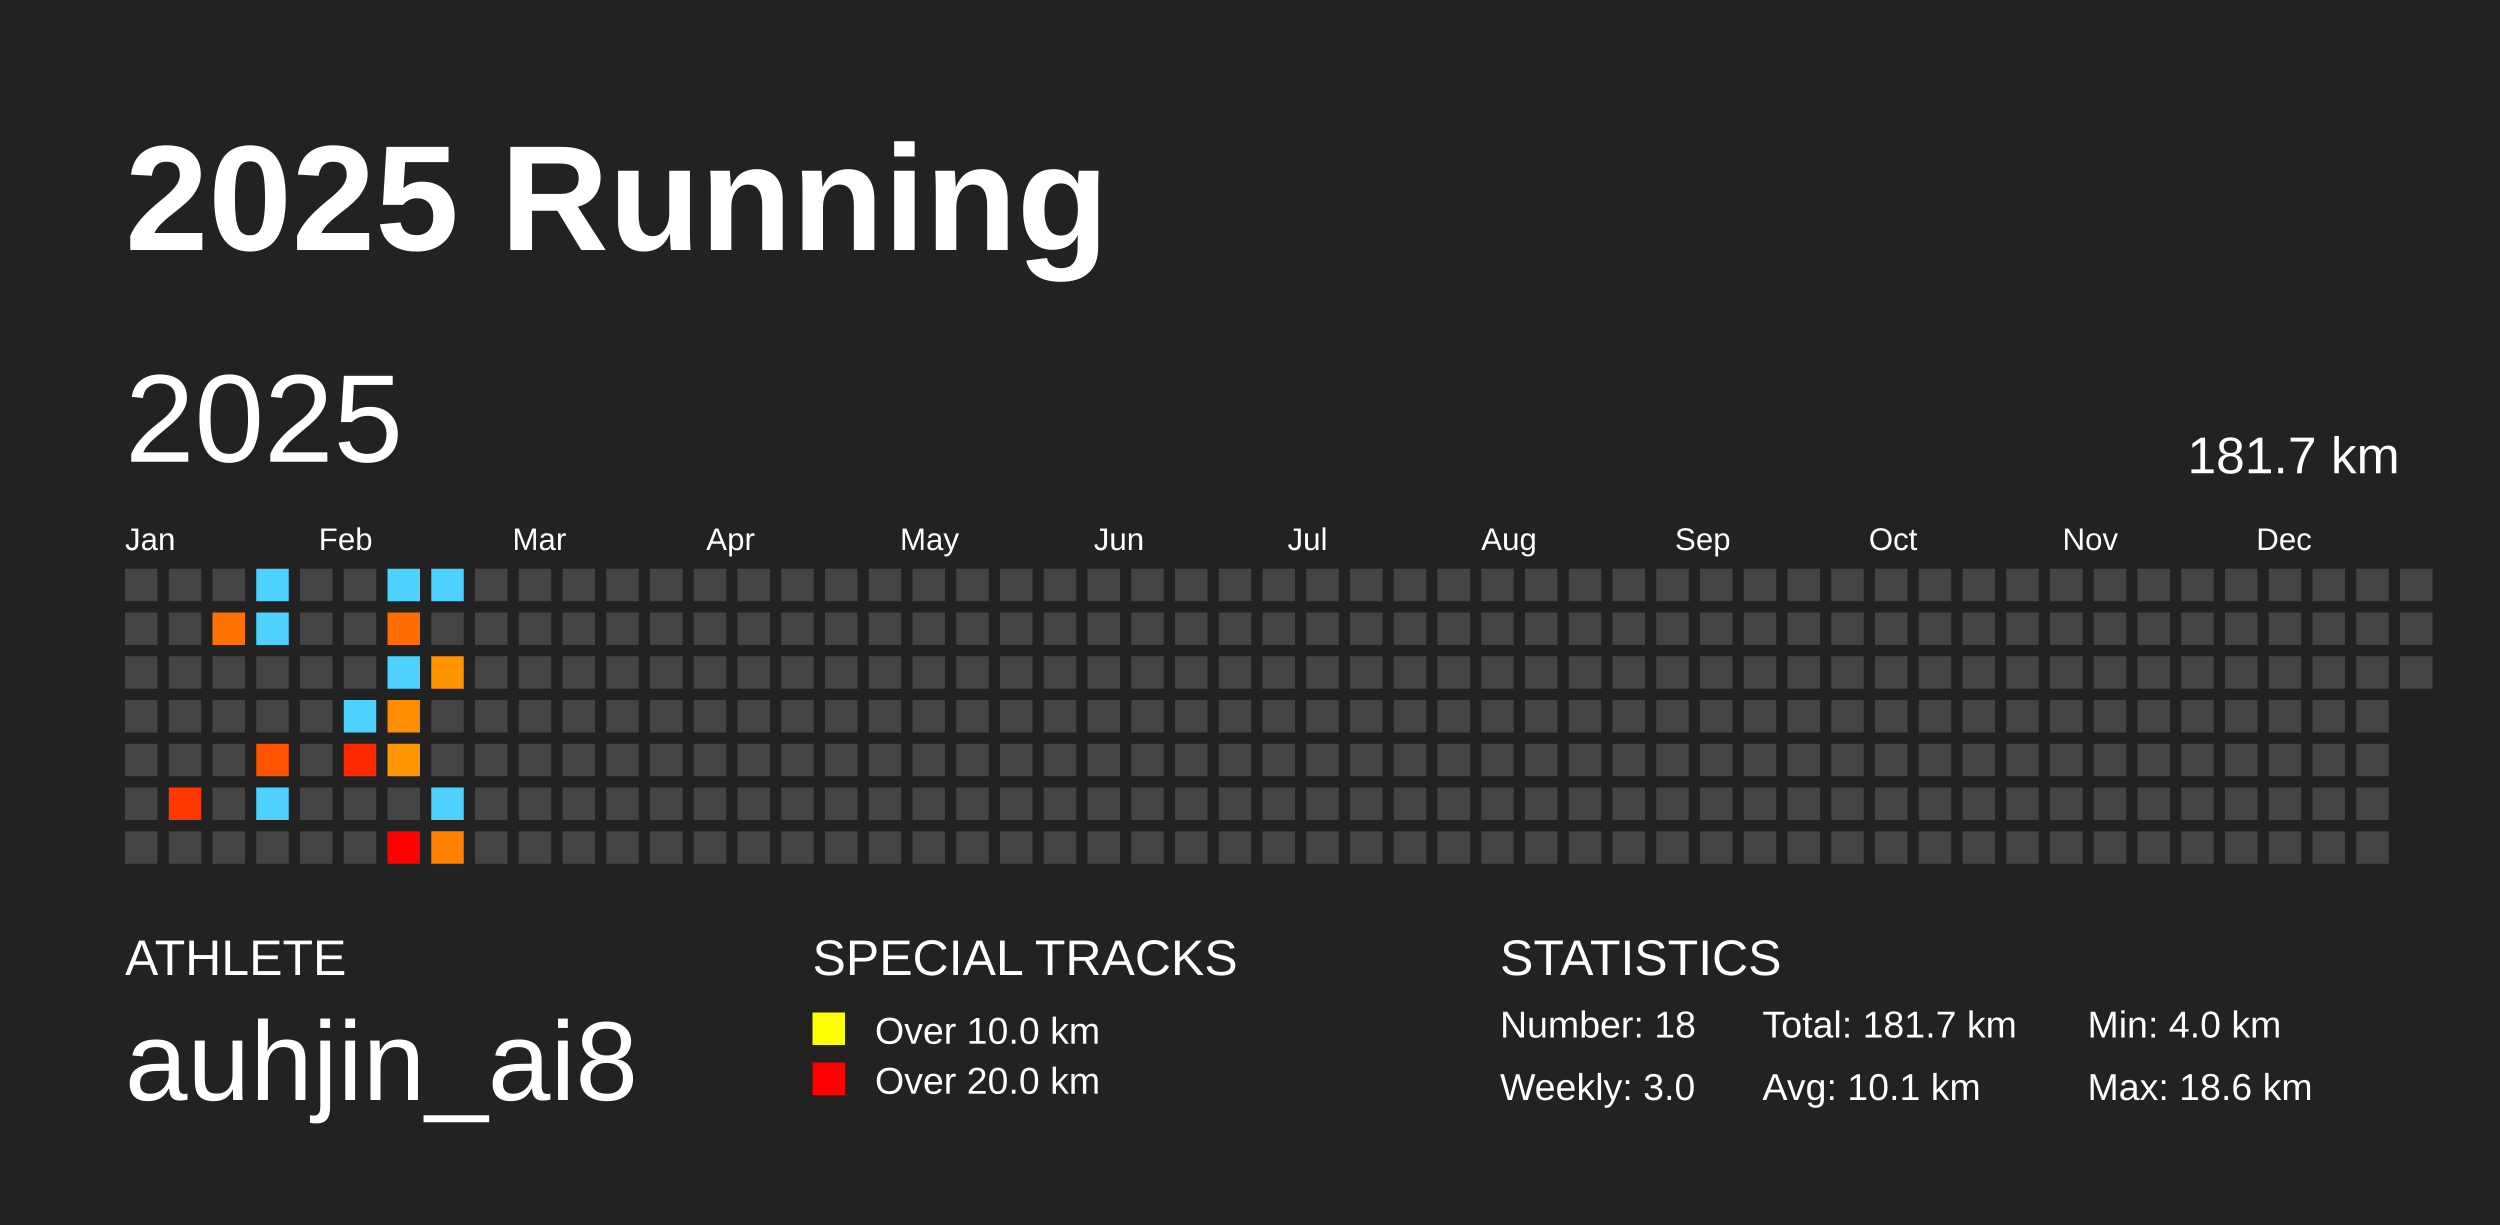
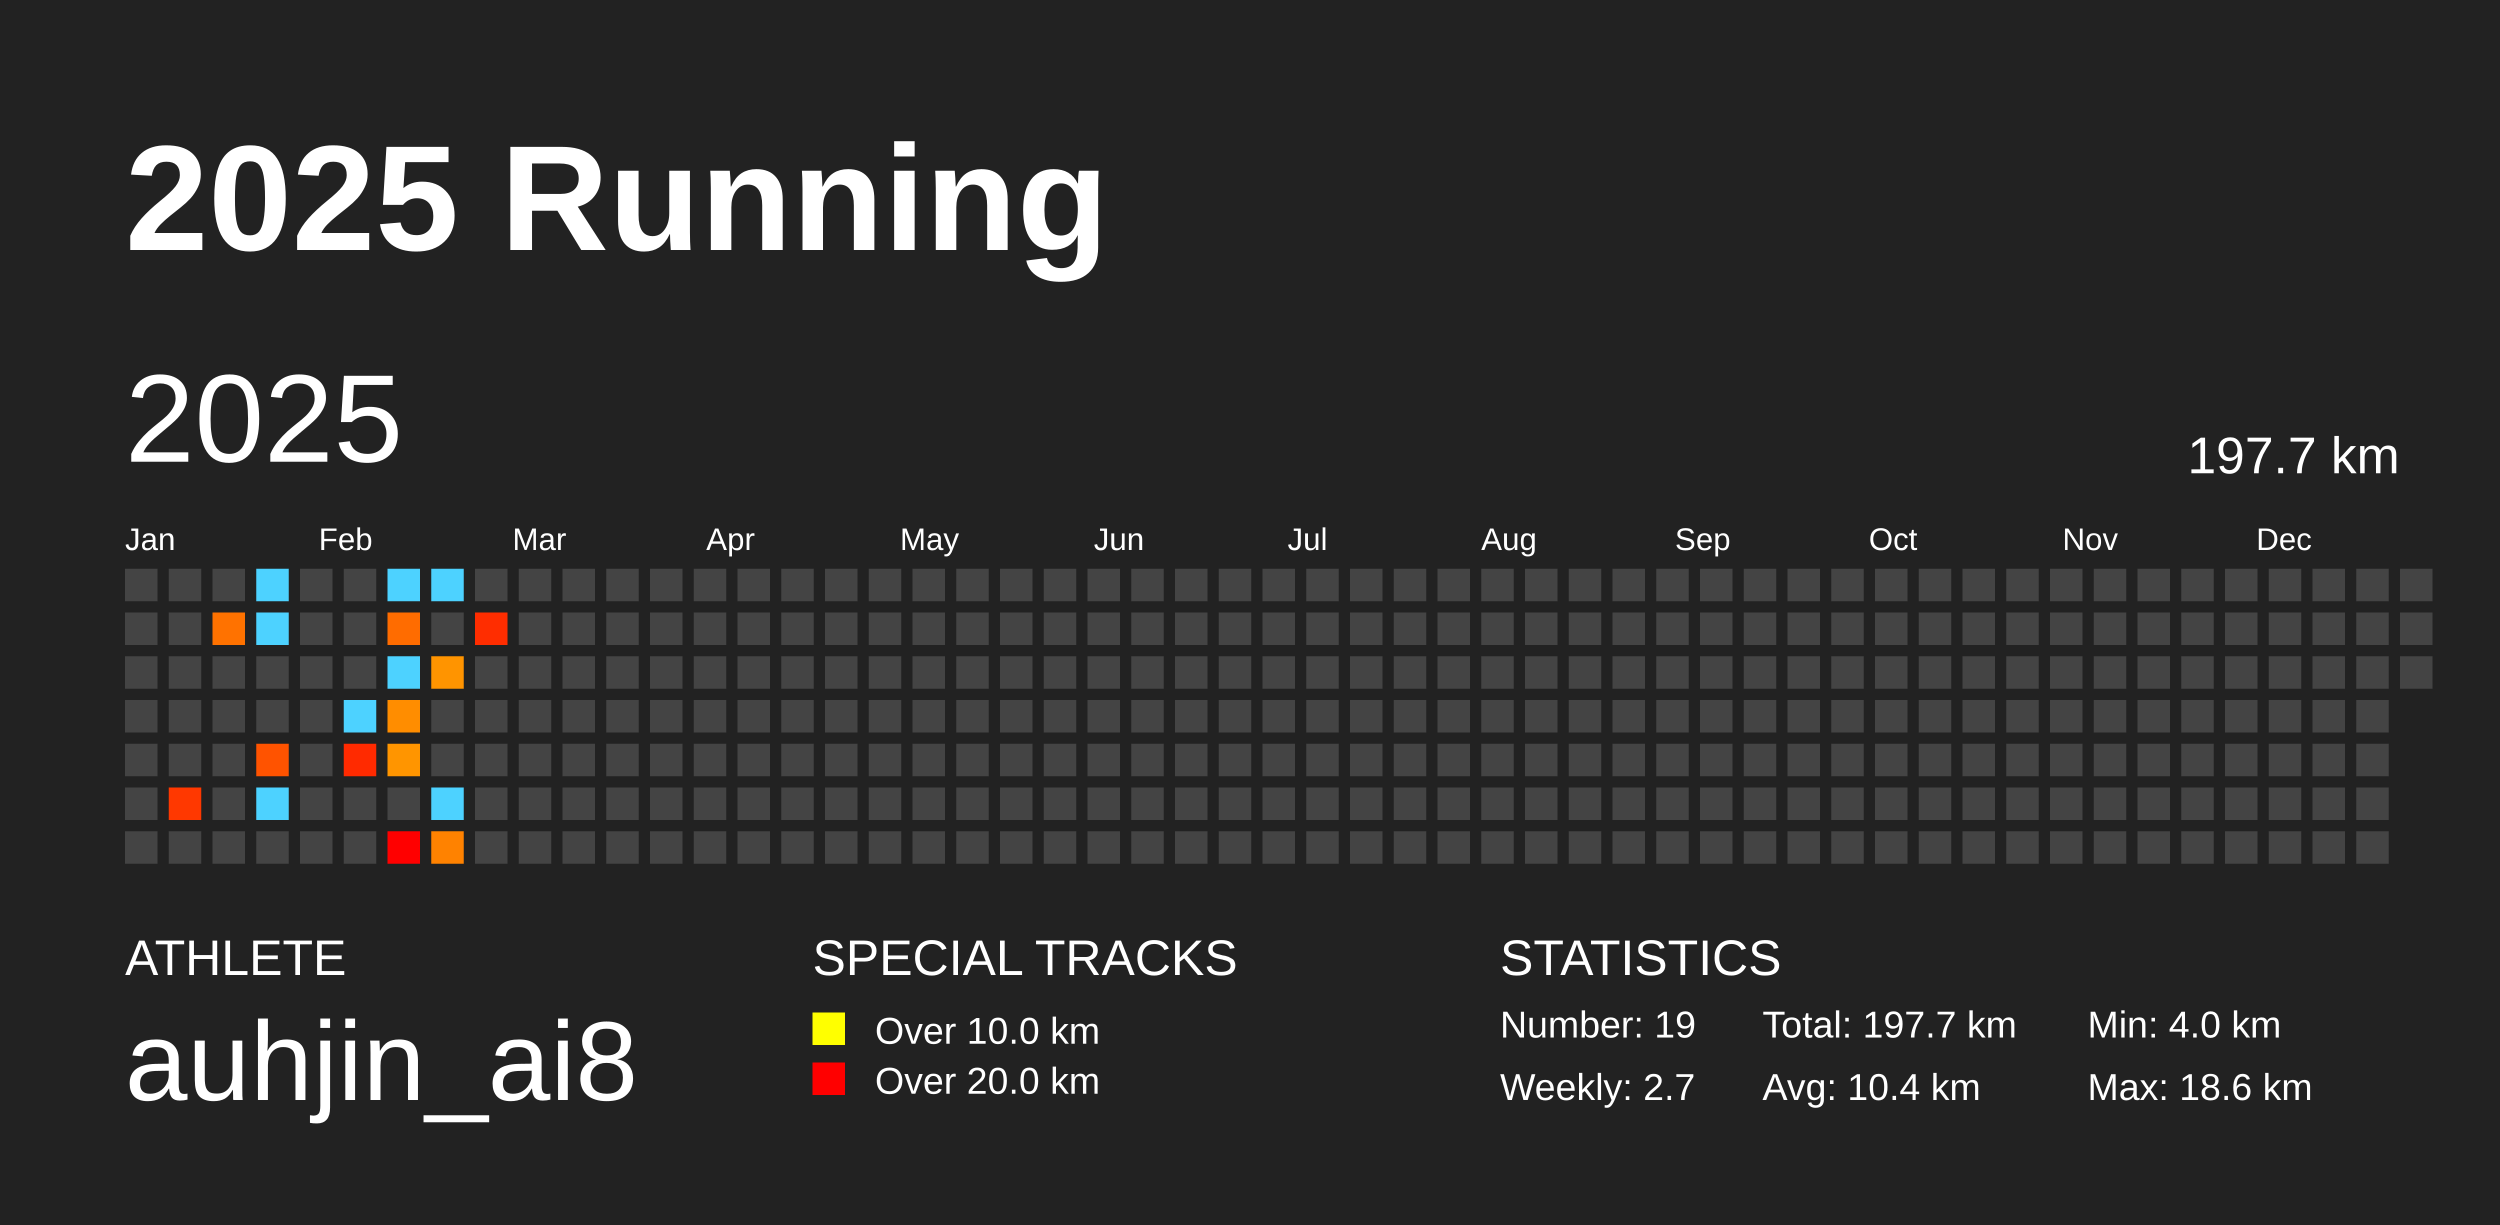
<svg xmlns="http://www.w3.org/2000/svg" baseProfile="full" height="98mm" version="1.1" viewBox="0,0,200,98" width="200mm">
  <defs />
  <rect fill="#222222" height="98" width="200" x="0" y="0" />
  <text fill="#FFFFFF" style="font-size:12px; font-family:Arial; font-weight:bold;" x="10" y="20">2025 Running</text>
  <text fill="#FFFFFF" style="font-size:4px; font-family:Arial" x="10" y="78">ATHLETE</text>
  <text fill="#FFFFFF" style="font-size:9px; font-family:Arial" x="10" y="88">auhjin_ai8</text>
  <text fill="#FFFFFF" style="font-size:4px; font-family:Arial" x="65" y="78">SPECIAL TRACKS</text>
  <rect fill="yellow" height="2.6" width="2.6" x="65" y="81" />
  <text fill="#FFFFFF" style="font-size:3px; font-family:Arial" x="70" y="83.5">Over 10.0 km</text>
  <rect fill="red" height="2.6" width="2.6" x="65" y="85" />
  <text fill="#FFFFFF" style="font-size:3px; font-family:Arial" x="70" y="87.5">Over 20.0 km</text>
  <text fill="#FFFFFF" style="font-size:4px; font-family:Arial" x="120" y="78">STATISTICS</text>
-   <text fill="#FFFFFF" style="font-size:3px; font-family:Arial" x="120" y="83">Number: 18</text>
-   <text fill="#FFFFFF" style="font-size:3px; font-family:Arial" x="120" y="88">Weekly: 3.0</text>
-   <text fill="#FFFFFF" style="font-size:3px; font-family:Arial" x="141" y="83">Total: 181.7 km</text>
-   <text fill="#FFFFFF" style="font-size:3px; font-family:Arial" x="141" y="88">Avg: 10.1 km</text>
+   <text fill="#FFFFFF" style="font-size:3px; font-family:Arial" x="120" y="83">Number: 19</text>
+   <text fill="#FFFFFF" style="font-size:3px; font-family:Arial" x="120" y="88">Weekly: 2.7</text>
+   <text fill="#FFFFFF" style="font-size:3px; font-family:Arial" x="141" y="83">Total: 197.7 km</text>
+   <text fill="#FFFFFF" style="font-size:3px; font-family:Arial" x="141" y="88">Avg: 10.4 km</text>
  <text fill="#FFFFFF" style="font-size:3px; font-family:Arial" x="167" y="83">Min: 4.0 km</text>
  <text fill="#FFFFFF" style="font-size:3px; font-family:Arial" x="167" y="88">Max: 18.6 km</text>
  <text dominant-baseline="hanging" fill="#FFFFFF" style="font-size:10.0px; font-family:Arial;" x="10" y="30">2025</text>
-   <text dominant-baseline="hanging" fill="#FFFFFF" style="font-size:4.125px; font-family:Arial;" x="175" y="35">181.7 km</text>
+   <text dominant-baseline="hanging" fill="#FFFFFF" style="font-size:4.125px; font-family:Arial;" x="175" y="35">197.7 km</text>
  <text fill="#FFFFFF" style="font-size:2.5px; font-family:Arial" x="10.0" y="44">Jan</text>
  <text fill="#FFFFFF" style="font-size:2.5px; font-family:Arial" x="25.5" y="44">Feb</text>
  <text fill="#FFFFFF" style="font-size:2.5px; font-family:Arial" x="41.0" y="44">Mar</text>
  <text fill="#FFFFFF" style="font-size:2.5px; font-family:Arial" x="56.5" y="44">Apr</text>
  <text fill="#FFFFFF" style="font-size:2.5px; font-family:Arial" x="72.0" y="44">May</text>
  <text fill="#FFFFFF" style="font-size:2.5px; font-family:Arial" x="87.5" y="44">Jun</text>
  <text fill="#FFFFFF" style="font-size:2.5px; font-family:Arial" x="103.0" y="44">Jul</text>
  <text fill="#FFFFFF" style="font-size:2.5px; font-family:Arial" x="118.5" y="44">Aug</text>
  <text fill="#FFFFFF" style="font-size:2.5px; font-family:Arial" x="134.0" y="44">Sep</text>
  <text fill="#FFFFFF" style="font-size:2.5px; font-family:Arial" x="149.5" y="44">Oct</text>
  <text fill="#FFFFFF" style="font-size:2.5px; font-family:Arial" x="165.0" y="44">Nov</text>
  <text fill="#FFFFFF" style="font-size:2.5px; font-family:Arial" x="180.5" y="44">Dec</text>
  <rect fill="#444444" height="2.6" width="2.6" x="10.0" y="45.5" />
  <rect fill="#444444" height="2.6" width="2.6" x="10.0" y="49.0" />
  <rect fill="#444444" height="2.6" width="2.6" x="10.0" y="52.5" />
  <rect fill="#444444" height="2.6" width="2.6" x="10.0" y="56.0" />
  <rect fill="#444444" height="2.6" width="2.6" x="10.0" y="59.5" />
  <rect fill="#444444" height="2.6" width="2.6" x="10.0" y="63.0" />
  <rect fill="#444444" height="2.6" width="2.6" x="10.0" y="66.5" />
  <rect fill="#444444" height="2.6" width="2.6" x="13.5" y="45.5" />
  <rect fill="#444444" height="2.6" width="2.6" x="13.5" y="49.0" />
  <rect fill="#444444" height="2.6" width="2.6" x="13.5" y="52.5" />
  <rect fill="#444444" height="2.6" width="2.6" x="13.5" y="56.0" />
  <rect fill="#444444" height="2.6" width="2.6" x="13.5" y="59.5" />
  <rect fill="#ff3800" height="2.6" width="2.6" x="13.5" y="63.0" />
  <rect fill="#444444" height="2.6" width="2.6" x="13.5" y="66.5" />
  <rect fill="#444444" height="2.6" width="2.6" x="17.0" y="45.5" />
  <rect fill="#ff7200" height="2.6" width="2.6" x="17.0" y="49.0" />
  <rect fill="#444444" height="2.6" width="2.6" x="17.0" y="52.5" />
  <rect fill="#444444" height="2.6" width="2.6" x="17.0" y="56.0" />
  <rect fill="#444444" height="2.6" width="2.6" x="17.0" y="59.5" />
  <rect fill="#444444" height="2.6" width="2.6" x="17.0" y="63.0" />
  <rect fill="#444444" height="2.6" width="2.6" x="17.0" y="66.5" />
  <rect fill="#4dd2ff" height="2.6" width="2.6" x="20.5" y="45.5" />
  <rect fill="#4dd2ff" height="2.6" width="2.6" x="20.5" y="49.0" />
  <rect fill="#444444" height="2.6" width="2.6" x="20.5" y="52.5" />
  <rect fill="#444444" height="2.6" width="2.6" x="20.5" y="56.0" />
  <rect fill="#ff5300" height="2.6" width="2.6" x="20.5" y="59.5" />
  <rect fill="#4dd2ff" height="2.6" width="2.6" x="20.5" y="63.0" />
  <rect fill="#444444" height="2.6" width="2.6" x="20.5" y="66.5" />
  <rect fill="#444444" height="2.6" width="2.6" x="24.0" y="45.5" />
  <rect fill="#444444" height="2.6" width="2.6" x="24.0" y="49.0" />
  <rect fill="#444444" height="2.6" width="2.6" x="24.0" y="52.5" />
  <rect fill="#444444" height="2.6" width="2.6" x="24.0" y="56.0" />
  <rect fill="#444444" height="2.6" width="2.6" x="24.0" y="59.5" />
  <rect fill="#444444" height="2.6" width="2.6" x="24.0" y="63.0" />
  <rect fill="#444444" height="2.6" width="2.6" x="24.0" y="66.5" />
  <rect fill="#444444" height="2.6" width="2.6" x="27.5" y="45.5" />
  <rect fill="#444444" height="2.6" width="2.6" x="27.5" y="49.0" />
  <rect fill="#444444" height="2.6" width="2.6" x="27.5" y="52.5" />
  <rect fill="#4dd2ff" height="2.6" width="2.6" x="27.5" y="56.0" />
  <rect fill="#ff2a00" height="2.6" width="2.6" x="27.5" y="59.5" />
  <rect fill="#444444" height="2.6" width="2.6" x="27.5" y="63.0" />
  <rect fill="#444444" height="2.6" width="2.6" x="27.5" y="66.5" />
  <rect fill="#4dd2ff" height="2.6" width="2.6" x="31.0" y="45.5" />
  <rect fill="#ff6c00" height="2.6" width="2.6" x="31.0" y="49.0" />
  <rect fill="#4dd2ff" height="2.6" width="2.6" x="31.0" y="52.5" />
  <rect fill="#ff8d00" height="2.6" width="2.6" x="31.0" y="56.0" />
  <rect fill="#ff9500" height="2.6" width="2.6" x="31.0" y="59.5" />
  <rect fill="#444444" height="2.6" width="2.6" x="31.0" y="63.0" />
  <rect fill="#ff0000" height="2.6" width="2.6" x="31.0" y="66.5" />
  <rect fill="#4dd2ff" height="2.6" width="2.6" x="34.5" y="45.5" />
  <rect fill="#444444" height="2.6" width="2.6" x="34.5" y="49.0" />
  <rect fill="#ff9400" height="2.6" width="2.6" x="34.5" y="52.5" />
  <rect fill="#444444" height="2.6" width="2.6" x="34.5" y="56.0" />
  <rect fill="#444444" height="2.6" width="2.6" x="34.5" y="59.5" />
  <rect fill="#4dd2ff" height="2.6" width="2.6" x="34.5" y="63.0" />
  <rect fill="#ff8200" height="2.6" width="2.6" x="34.5" y="66.5" />
  <rect fill="#444444" height="2.6" width="2.6" x="38.0" y="45.5" />
-   <rect fill="#444444" height="2.6" width="2.6" x="38.0" y="49.0" />
+   <rect fill="#ff2d00" height="2.6" width="2.6" x="38.0" y="49.0" />
  <rect fill="#444444" height="2.6" width="2.6" x="38.0" y="52.5" />
  <rect fill="#444444" height="2.6" width="2.6" x="38.0" y="56.0" />
  <rect fill="#444444" height="2.6" width="2.6" x="38.0" y="59.5" />
  <rect fill="#444444" height="2.6" width="2.6" x="38.0" y="63.0" />
  <rect fill="#444444" height="2.6" width="2.6" x="38.0" y="66.5" />
  <rect fill="#444444" height="2.6" width="2.6" x="41.5" y="45.5" />
  <rect fill="#444444" height="2.6" width="2.6" x="41.5" y="49.0" />
  <rect fill="#444444" height="2.6" width="2.6" x="41.5" y="52.5" />
  <rect fill="#444444" height="2.6" width="2.6" x="41.5" y="56.0" />
  <rect fill="#444444" height="2.6" width="2.6" x="41.5" y="59.5" />
  <rect fill="#444444" height="2.6" width="2.6" x="41.5" y="63.0" />
  <rect fill="#444444" height="2.6" width="2.6" x="41.5" y="66.5" />
  <rect fill="#444444" height="2.6" width="2.6" x="45.0" y="45.5" />
  <rect fill="#444444" height="2.6" width="2.6" x="45.0" y="49.0" />
  <rect fill="#444444" height="2.6" width="2.6" x="45.0" y="52.5" />
  <rect fill="#444444" height="2.6" width="2.6" x="45.0" y="56.0" />
  <rect fill="#444444" height="2.6" width="2.6" x="45.0" y="59.5" />
  <rect fill="#444444" height="2.6" width="2.6" x="45.0" y="63.0" />
  <rect fill="#444444" height="2.6" width="2.6" x="45.0" y="66.5" />
  <rect fill="#444444" height="2.6" width="2.6" x="48.5" y="45.5" />
  <rect fill="#444444" height="2.6" width="2.6" x="48.5" y="49.0" />
  <rect fill="#444444" height="2.6" width="2.6" x="48.5" y="52.5" />
  <rect fill="#444444" height="2.6" width="2.6" x="48.5" y="56.0" />
  <rect fill="#444444" height="2.6" width="2.6" x="48.5" y="59.5" />
  <rect fill="#444444" height="2.6" width="2.6" x="48.5" y="63.0" />
  <rect fill="#444444" height="2.6" width="2.6" x="48.5" y="66.5" />
  <rect fill="#444444" height="2.6" width="2.6" x="52.0" y="45.5" />
  <rect fill="#444444" height="2.6" width="2.6" x="52.0" y="49.0" />
  <rect fill="#444444" height="2.6" width="2.6" x="52.0" y="52.5" />
  <rect fill="#444444" height="2.6" width="2.6" x="52.0" y="56.0" />
  <rect fill="#444444" height="2.6" width="2.6" x="52.0" y="59.5" />
  <rect fill="#444444" height="2.6" width="2.6" x="52.0" y="63.0" />
  <rect fill="#444444" height="2.6" width="2.6" x="52.0" y="66.5" />
  <rect fill="#444444" height="2.6" width="2.6" x="55.5" y="45.5" />
  <rect fill="#444444" height="2.6" width="2.6" x="55.5" y="49.0" />
  <rect fill="#444444" height="2.6" width="2.6" x="55.5" y="52.5" />
  <rect fill="#444444" height="2.6" width="2.6" x="55.5" y="56.0" />
  <rect fill="#444444" height="2.6" width="2.6" x="55.5" y="59.5" />
  <rect fill="#444444" height="2.6" width="2.6" x="55.5" y="63.0" />
  <rect fill="#444444" height="2.6" width="2.6" x="55.5" y="66.5" />
  <rect fill="#444444" height="2.6" width="2.6" x="59.0" y="45.5" />
  <rect fill="#444444" height="2.6" width="2.6" x="59.0" y="49.0" />
  <rect fill="#444444" height="2.6" width="2.6" x="59.0" y="52.5" />
  <rect fill="#444444" height="2.6" width="2.6" x="59.0" y="56.0" />
  <rect fill="#444444" height="2.6" width="2.6" x="59.0" y="59.5" />
  <rect fill="#444444" height="2.6" width="2.6" x="59.0" y="63.0" />
  <rect fill="#444444" height="2.6" width="2.6" x="59.0" y="66.5" />
  <rect fill="#444444" height="2.6" width="2.6" x="62.5" y="45.5" />
  <rect fill="#444444" height="2.6" width="2.6" x="62.5" y="49.0" />
  <rect fill="#444444" height="2.6" width="2.6" x="62.5" y="52.5" />
  <rect fill="#444444" height="2.6" width="2.6" x="62.5" y="56.0" />
  <rect fill="#444444" height="2.6" width="2.6" x="62.5" y="59.5" />
  <rect fill="#444444" height="2.6" width="2.6" x="62.5" y="63.0" />
  <rect fill="#444444" height="2.6" width="2.6" x="62.5" y="66.5" />
  <rect fill="#444444" height="2.6" width="2.6" x="66.0" y="45.5" />
  <rect fill="#444444" height="2.6" width="2.6" x="66.0" y="49.0" />
  <rect fill="#444444" height="2.6" width="2.6" x="66.0" y="52.5" />
  <rect fill="#444444" height="2.6" width="2.6" x="66.0" y="56.0" />
  <rect fill="#444444" height="2.6" width="2.6" x="66.0" y="59.5" />
  <rect fill="#444444" height="2.6" width="2.6" x="66.0" y="63.0" />
  <rect fill="#444444" height="2.6" width="2.6" x="66.0" y="66.5" />
  <rect fill="#444444" height="2.6" width="2.6" x="69.5" y="45.5" />
  <rect fill="#444444" height="2.6" width="2.6" x="69.5" y="49.0" />
  <rect fill="#444444" height="2.6" width="2.6" x="69.5" y="52.5" />
  <rect fill="#444444" height="2.6" width="2.6" x="69.5" y="56.0" />
  <rect fill="#444444" height="2.6" width="2.6" x="69.5" y="59.5" />
  <rect fill="#444444" height="2.6" width="2.6" x="69.5" y="63.0" />
  <rect fill="#444444" height="2.6" width="2.6" x="69.5" y="66.5" />
  <rect fill="#444444" height="2.6" width="2.6" x="73.0" y="45.5" />
  <rect fill="#444444" height="2.6" width="2.6" x="73.0" y="49.0" />
  <rect fill="#444444" height="2.6" width="2.6" x="73.0" y="52.5" />
  <rect fill="#444444" height="2.6" width="2.6" x="73.0" y="56.0" />
  <rect fill="#444444" height="2.6" width="2.6" x="73.0" y="59.5" />
  <rect fill="#444444" height="2.6" width="2.6" x="73.0" y="63.0" />
  <rect fill="#444444" height="2.6" width="2.6" x="73.0" y="66.5" />
  <rect fill="#444444" height="2.6" width="2.6" x="76.5" y="45.5" />
  <rect fill="#444444" height="2.6" width="2.6" x="76.5" y="49.0" />
  <rect fill="#444444" height="2.6" width="2.6" x="76.5" y="52.5" />
  <rect fill="#444444" height="2.6" width="2.6" x="76.5" y="56.0" />
  <rect fill="#444444" height="2.6" width="2.6" x="76.5" y="59.5" />
  <rect fill="#444444" height="2.6" width="2.6" x="76.5" y="63.0" />
  <rect fill="#444444" height="2.6" width="2.6" x="76.5" y="66.5" />
  <rect fill="#444444" height="2.6" width="2.6" x="80.0" y="45.5" />
  <rect fill="#444444" height="2.6" width="2.6" x="80.0" y="49.0" />
  <rect fill="#444444" height="2.6" width="2.6" x="80.0" y="52.5" />
  <rect fill="#444444" height="2.6" width="2.6" x="80.0" y="56.0" />
  <rect fill="#444444" height="2.6" width="2.6" x="80.0" y="59.5" />
  <rect fill="#444444" height="2.6" width="2.6" x="80.0" y="63.0" />
  <rect fill="#444444" height="2.6" width="2.6" x="80.0" y="66.5" />
  <rect fill="#444444" height="2.6" width="2.6" x="83.5" y="45.5" />
  <rect fill="#444444" height="2.6" width="2.6" x="83.5" y="49.0" />
  <rect fill="#444444" height="2.6" width="2.6" x="83.5" y="52.5" />
  <rect fill="#444444" height="2.6" width="2.6" x="83.5" y="56.0" />
  <rect fill="#444444" height="2.6" width="2.6" x="83.5" y="59.5" />
  <rect fill="#444444" height="2.6" width="2.6" x="83.5" y="63.0" />
  <rect fill="#444444" height="2.6" width="2.6" x="83.5" y="66.5" />
  <rect fill="#444444" height="2.6" width="2.6" x="87.0" y="45.5" />
  <rect fill="#444444" height="2.6" width="2.6" x="87.0" y="49.0" />
  <rect fill="#444444" height="2.6" width="2.6" x="87.0" y="52.5" />
  <rect fill="#444444" height="2.6" width="2.6" x="87.0" y="56.0" />
  <rect fill="#444444" height="2.6" width="2.6" x="87.0" y="59.5" />
  <rect fill="#444444" height="2.6" width="2.6" x="87.0" y="63.0" />
  <rect fill="#444444" height="2.6" width="2.6" x="87.0" y="66.5" />
  <rect fill="#444444" height="2.6" width="2.6" x="90.5" y="45.5" />
  <rect fill="#444444" height="2.6" width="2.6" x="90.5" y="49.0" />
  <rect fill="#444444" height="2.6" width="2.6" x="90.5" y="52.5" />
  <rect fill="#444444" height="2.6" width="2.6" x="90.5" y="56.0" />
  <rect fill="#444444" height="2.6" width="2.6" x="90.5" y="59.5" />
  <rect fill="#444444" height="2.6" width="2.6" x="90.5" y="63.0" />
  <rect fill="#444444" height="2.6" width="2.6" x="90.5" y="66.5" />
  <rect fill="#444444" height="2.6" width="2.6" x="94.0" y="45.5" />
  <rect fill="#444444" height="2.6" width="2.6" x="94.0" y="49.0" />
  <rect fill="#444444" height="2.6" width="2.6" x="94.0" y="52.5" />
  <rect fill="#444444" height="2.6" width="2.6" x="94.0" y="56.0" />
  <rect fill="#444444" height="2.6" width="2.6" x="94.0" y="59.5" />
  <rect fill="#444444" height="2.6" width="2.6" x="94.0" y="63.0" />
  <rect fill="#444444" height="2.6" width="2.6" x="94.0" y="66.5" />
  <rect fill="#444444" height="2.6" width="2.6" x="97.5" y="45.5" />
  <rect fill="#444444" height="2.6" width="2.6" x="97.5" y="49.0" />
  <rect fill="#444444" height="2.6" width="2.6" x="97.5" y="52.5" />
  <rect fill="#444444" height="2.6" width="2.6" x="97.5" y="56.0" />
  <rect fill="#444444" height="2.6" width="2.6" x="97.5" y="59.5" />
  <rect fill="#444444" height="2.6" width="2.6" x="97.5" y="63.0" />
  <rect fill="#444444" height="2.6" width="2.6" x="97.5" y="66.5" />
  <rect fill="#444444" height="2.6" width="2.6" x="101.0" y="45.5" />
  <rect fill="#444444" height="2.6" width="2.6" x="101.0" y="49.0" />
  <rect fill="#444444" height="2.6" width="2.6" x="101.0" y="52.5" />
  <rect fill="#444444" height="2.6" width="2.6" x="101.0" y="56.0" />
  <rect fill="#444444" height="2.6" width="2.6" x="101.0" y="59.5" />
  <rect fill="#444444" height="2.6" width="2.6" x="101.0" y="63.0" />
  <rect fill="#444444" height="2.6" width="2.6" x="101.0" y="66.5" />
  <rect fill="#444444" height="2.6" width="2.6" x="104.5" y="45.5" />
  <rect fill="#444444" height="2.6" width="2.6" x="104.5" y="49.0" />
  <rect fill="#444444" height="2.6" width="2.6" x="104.5" y="52.5" />
  <rect fill="#444444" height="2.6" width="2.6" x="104.5" y="56.0" />
  <rect fill="#444444" height="2.6" width="2.6" x="104.5" y="59.5" />
  <rect fill="#444444" height="2.6" width="2.6" x="104.5" y="63.0" />
  <rect fill="#444444" height="2.6" width="2.6" x="104.5" y="66.5" />
  <rect fill="#444444" height="2.6" width="2.6" x="108.0" y="45.5" />
  <rect fill="#444444" height="2.6" width="2.6" x="108.0" y="49.0" />
  <rect fill="#444444" height="2.6" width="2.6" x="108.0" y="52.5" />
  <rect fill="#444444" height="2.6" width="2.6" x="108.0" y="56.0" />
  <rect fill="#444444" height="2.6" width="2.6" x="108.0" y="59.5" />
  <rect fill="#444444" height="2.6" width="2.6" x="108.0" y="63.0" />
  <rect fill="#444444" height="2.6" width="2.6" x="108.0" y="66.5" />
  <rect fill="#444444" height="2.6" width="2.6" x="111.5" y="45.5" />
  <rect fill="#444444" height="2.6" width="2.6" x="111.5" y="49.0" />
  <rect fill="#444444" height="2.6" width="2.6" x="111.5" y="52.5" />
  <rect fill="#444444" height="2.6" width="2.6" x="111.5" y="56.0" />
  <rect fill="#444444" height="2.6" width="2.6" x="111.5" y="59.5" />
  <rect fill="#444444" height="2.6" width="2.6" x="111.5" y="63.0" />
  <rect fill="#444444" height="2.6" width="2.6" x="111.5" y="66.5" />
  <rect fill="#444444" height="2.6" width="2.6" x="115.0" y="45.5" />
  <rect fill="#444444" height="2.6" width="2.6" x="115.0" y="49.0" />
  <rect fill="#444444" height="2.6" width="2.6" x="115.0" y="52.5" />
  <rect fill="#444444" height="2.6" width="2.6" x="115.0" y="56.0" />
  <rect fill="#444444" height="2.6" width="2.6" x="115.0" y="59.5" />
  <rect fill="#444444" height="2.6" width="2.6" x="115.0" y="63.0" />
  <rect fill="#444444" height="2.6" width="2.6" x="115.0" y="66.5" />
  <rect fill="#444444" height="2.6" width="2.6" x="118.5" y="45.5" />
  <rect fill="#444444" height="2.6" width="2.6" x="118.5" y="49.0" />
  <rect fill="#444444" height="2.6" width="2.6" x="118.5" y="52.5" />
  <rect fill="#444444" height="2.6" width="2.6" x="118.5" y="56.0" />
  <rect fill="#444444" height="2.6" width="2.6" x="118.5" y="59.5" />
  <rect fill="#444444" height="2.6" width="2.6" x="118.5" y="63.0" />
  <rect fill="#444444" height="2.6" width="2.6" x="118.5" y="66.5" />
  <rect fill="#444444" height="2.6" width="2.6" x="122.0" y="45.5" />
  <rect fill="#444444" height="2.6" width="2.6" x="122.0" y="49.0" />
  <rect fill="#444444" height="2.6" width="2.6" x="122.0" y="52.5" />
  <rect fill="#444444" height="2.6" width="2.6" x="122.0" y="56.0" />
  <rect fill="#444444" height="2.6" width="2.6" x="122.0" y="59.5" />
  <rect fill="#444444" height="2.6" width="2.6" x="122.0" y="63.0" />
  <rect fill="#444444" height="2.6" width="2.6" x="122.0" y="66.5" />
  <rect fill="#444444" height="2.6" width="2.6" x="125.5" y="45.5" />
  <rect fill="#444444" height="2.6" width="2.6" x="125.5" y="49.0" />
  <rect fill="#444444" height="2.6" width="2.6" x="125.5" y="52.5" />
  <rect fill="#444444" height="2.6" width="2.6" x="125.5" y="56.0" />
  <rect fill="#444444" height="2.6" width="2.6" x="125.5" y="59.5" />
  <rect fill="#444444" height="2.6" width="2.6" x="125.5" y="63.0" />
  <rect fill="#444444" height="2.6" width="2.6" x="125.5" y="66.5" />
  <rect fill="#444444" height="2.6" width="2.6" x="129.0" y="45.5" />
  <rect fill="#444444" height="2.6" width="2.6" x="129.0" y="49.0" />
  <rect fill="#444444" height="2.6" width="2.6" x="129.0" y="52.5" />
  <rect fill="#444444" height="2.6" width="2.6" x="129.0" y="56.0" />
  <rect fill="#444444" height="2.6" width="2.6" x="129.0" y="59.5" />
  <rect fill="#444444" height="2.6" width="2.6" x="129.0" y="63.0" />
  <rect fill="#444444" height="2.6" width="2.6" x="129.0" y="66.5" />
  <rect fill="#444444" height="2.6" width="2.6" x="132.5" y="45.5" />
  <rect fill="#444444" height="2.6" width="2.6" x="132.5" y="49.0" />
  <rect fill="#444444" height="2.6" width="2.6" x="132.5" y="52.5" />
  <rect fill="#444444" height="2.6" width="2.6" x="132.5" y="56.0" />
  <rect fill="#444444" height="2.6" width="2.6" x="132.5" y="59.5" />
  <rect fill="#444444" height="2.6" width="2.6" x="132.5" y="63.0" />
  <rect fill="#444444" height="2.6" width="2.6" x="132.5" y="66.5" />
  <rect fill="#444444" height="2.6" width="2.6" x="136.0" y="45.5" />
  <rect fill="#444444" height="2.6" width="2.6" x="136.0" y="49.0" />
  <rect fill="#444444" height="2.6" width="2.6" x="136.0" y="52.5" />
  <rect fill="#444444" height="2.6" width="2.6" x="136.0" y="56.0" />
  <rect fill="#444444" height="2.6" width="2.6" x="136.0" y="59.5" />
  <rect fill="#444444" height="2.6" width="2.6" x="136.0" y="63.0" />
  <rect fill="#444444" height="2.6" width="2.6" x="136.0" y="66.5" />
  <rect fill="#444444" height="2.6" width="2.6" x="139.5" y="45.5" />
  <rect fill="#444444" height="2.6" width="2.6" x="139.5" y="49.0" />
  <rect fill="#444444" height="2.6" width="2.6" x="139.5" y="52.5" />
  <rect fill="#444444" height="2.6" width="2.6" x="139.5" y="56.0" />
  <rect fill="#444444" height="2.6" width="2.6" x="139.5" y="59.5" />
  <rect fill="#444444" height="2.6" width="2.6" x="139.5" y="63.0" />
  <rect fill="#444444" height="2.6" width="2.6" x="139.5" y="66.5" />
  <rect fill="#444444" height="2.6" width="2.6" x="143.0" y="45.5" />
  <rect fill="#444444" height="2.6" width="2.6" x="143.0" y="49.0" />
  <rect fill="#444444" height="2.6" width="2.6" x="143.0" y="52.5" />
  <rect fill="#444444" height="2.6" width="2.6" x="143.0" y="56.0" />
  <rect fill="#444444" height="2.6" width="2.6" x="143.0" y="59.5" />
  <rect fill="#444444" height="2.6" width="2.6" x="143.0" y="63.0" />
  <rect fill="#444444" height="2.6" width="2.6" x="143.0" y="66.5" />
  <rect fill="#444444" height="2.6" width="2.6" x="146.5" y="45.5" />
  <rect fill="#444444" height="2.6" width="2.6" x="146.5" y="49.0" />
  <rect fill="#444444" height="2.6" width="2.6" x="146.5" y="52.5" />
  <rect fill="#444444" height="2.6" width="2.6" x="146.5" y="56.0" />
  <rect fill="#444444" height="2.6" width="2.6" x="146.5" y="59.5" />
  <rect fill="#444444" height="2.6" width="2.6" x="146.5" y="63.0" />
  <rect fill="#444444" height="2.6" width="2.6" x="146.5" y="66.5" />
  <rect fill="#444444" height="2.6" width="2.6" x="150.0" y="45.5" />
  <rect fill="#444444" height="2.6" width="2.6" x="150.0" y="49.0" />
  <rect fill="#444444" height="2.6" width="2.6" x="150.0" y="52.5" />
  <rect fill="#444444" height="2.6" width="2.6" x="150.0" y="56.0" />
  <rect fill="#444444" height="2.6" width="2.6" x="150.0" y="59.5" />
  <rect fill="#444444" height="2.6" width="2.6" x="150.0" y="63.0" />
  <rect fill="#444444" height="2.6" width="2.6" x="150.0" y="66.5" />
  <rect fill="#444444" height="2.6" width="2.6" x="153.5" y="45.5" />
  <rect fill="#444444" height="2.6" width="2.6" x="153.5" y="49.0" />
  <rect fill="#444444" height="2.6" width="2.6" x="153.5" y="52.5" />
  <rect fill="#444444" height="2.6" width="2.6" x="153.5" y="56.0" />
  <rect fill="#444444" height="2.6" width="2.6" x="153.5" y="59.5" />
  <rect fill="#444444" height="2.6" width="2.6" x="153.5" y="63.0" />
  <rect fill="#444444" height="2.6" width="2.6" x="153.5" y="66.5" />
  <rect fill="#444444" height="2.6" width="2.6" x="157.0" y="45.5" />
  <rect fill="#444444" height="2.6" width="2.6" x="157.0" y="49.0" />
  <rect fill="#444444" height="2.6" width="2.6" x="157.0" y="52.5" />
  <rect fill="#444444" height="2.6" width="2.6" x="157.0" y="56.0" />
  <rect fill="#444444" height="2.6" width="2.6" x="157.0" y="59.5" />
  <rect fill="#444444" height="2.6" width="2.6" x="157.0" y="63.0" />
  <rect fill="#444444" height="2.6" width="2.6" x="157.0" y="66.5" />
  <rect fill="#444444" height="2.6" width="2.6" x="160.5" y="45.5" />
  <rect fill="#444444" height="2.6" width="2.6" x="160.5" y="49.0" />
  <rect fill="#444444" height="2.6" width="2.6" x="160.5" y="52.5" />
  <rect fill="#444444" height="2.6" width="2.6" x="160.5" y="56.0" />
  <rect fill="#444444" height="2.6" width="2.6" x="160.5" y="59.5" />
  <rect fill="#444444" height="2.6" width="2.6" x="160.5" y="63.0" />
  <rect fill="#444444" height="2.6" width="2.6" x="160.5" y="66.5" />
  <rect fill="#444444" height="2.6" width="2.6" x="164.0" y="45.5" />
  <rect fill="#444444" height="2.6" width="2.6" x="164.0" y="49.0" />
  <rect fill="#444444" height="2.6" width="2.6" x="164.0" y="52.5" />
  <rect fill="#444444" height="2.6" width="2.6" x="164.0" y="56.0" />
  <rect fill="#444444" height="2.6" width="2.6" x="164.0" y="59.5" />
  <rect fill="#444444" height="2.6" width="2.6" x="164.0" y="63.0" />
  <rect fill="#444444" height="2.6" width="2.6" x="164.0" y="66.5" />
  <rect fill="#444444" height="2.6" width="2.6" x="167.5" y="45.5" />
  <rect fill="#444444" height="2.6" width="2.6" x="167.5" y="49.0" />
  <rect fill="#444444" height="2.6" width="2.6" x="167.5" y="52.5" />
  <rect fill="#444444" height="2.6" width="2.6" x="167.5" y="56.0" />
  <rect fill="#444444" height="2.6" width="2.6" x="167.5" y="59.5" />
  <rect fill="#444444" height="2.6" width="2.6" x="167.5" y="63.0" />
  <rect fill="#444444" height="2.6" width="2.6" x="167.5" y="66.5" />
  <rect fill="#444444" height="2.6" width="2.6" x="171.0" y="45.5" />
  <rect fill="#444444" height="2.6" width="2.6" x="171.0" y="49.0" />
  <rect fill="#444444" height="2.6" width="2.6" x="171.0" y="52.5" />
  <rect fill="#444444" height="2.6" width="2.6" x="171.0" y="56.0" />
  <rect fill="#444444" height="2.6" width="2.6" x="171.0" y="59.5" />
  <rect fill="#444444" height="2.6" width="2.6" x="171.0" y="63.0" />
  <rect fill="#444444" height="2.6" width="2.6" x="171.0" y="66.5" />
  <rect fill="#444444" height="2.6" width="2.6" x="174.5" y="45.5" />
  <rect fill="#444444" height="2.6" width="2.6" x="174.5" y="49.0" />
  <rect fill="#444444" height="2.6" width="2.6" x="174.5" y="52.5" />
  <rect fill="#444444" height="2.6" width="2.6" x="174.5" y="56.0" />
  <rect fill="#444444" height="2.6" width="2.6" x="174.5" y="59.5" />
  <rect fill="#444444" height="2.6" width="2.6" x="174.5" y="63.0" />
  <rect fill="#444444" height="2.6" width="2.6" x="174.5" y="66.5" />
  <rect fill="#444444" height="2.6" width="2.6" x="178.0" y="45.5" />
  <rect fill="#444444" height="2.6" width="2.6" x="178.0" y="49.0" />
  <rect fill="#444444" height="2.6" width="2.6" x="178.0" y="52.5" />
  <rect fill="#444444" height="2.6" width="2.6" x="178.0" y="56.0" />
  <rect fill="#444444" height="2.6" width="2.6" x="178.0" y="59.5" />
  <rect fill="#444444" height="2.6" width="2.6" x="178.0" y="63.0" />
  <rect fill="#444444" height="2.6" width="2.6" x="178.0" y="66.5" />
  <rect fill="#444444" height="2.6" width="2.6" x="181.5" y="45.5" />
  <rect fill="#444444" height="2.6" width="2.6" x="181.5" y="49.0" />
  <rect fill="#444444" height="2.6" width="2.6" x="181.5" y="52.5" />
  <rect fill="#444444" height="2.6" width="2.6" x="181.5" y="56.0" />
  <rect fill="#444444" height="2.6" width="2.6" x="181.5" y="59.5" />
  <rect fill="#444444" height="2.6" width="2.6" x="181.5" y="63.0" />
  <rect fill="#444444" height="2.6" width="2.6" x="181.5" y="66.5" />
  <rect fill="#444444" height="2.6" width="2.6" x="185.0" y="45.5" />
  <rect fill="#444444" height="2.6" width="2.6" x="185.0" y="49.0" />
  <rect fill="#444444" height="2.6" width="2.6" x="185.0" y="52.5" />
  <rect fill="#444444" height="2.6" width="2.6" x="185.0" y="56.0" />
  <rect fill="#444444" height="2.6" width="2.6" x="185.0" y="59.5" />
  <rect fill="#444444" height="2.6" width="2.6" x="185.0" y="63.0" />
  <rect fill="#444444" height="2.6" width="2.6" x="185.0" y="66.5" />
  <rect fill="#444444" height="2.6" width="2.6" x="188.5" y="45.5" />
  <rect fill="#444444" height="2.6" width="2.6" x="188.5" y="49.0" />
  <rect fill="#444444" height="2.6" width="2.6" x="188.5" y="52.5" />
  <rect fill="#444444" height="2.6" width="2.6" x="188.5" y="56.0" />
  <rect fill="#444444" height="2.6" width="2.6" x="188.5" y="59.5" />
  <rect fill="#444444" height="2.6" width="2.6" x="188.5" y="63.0" />
  <rect fill="#444444" height="2.6" width="2.6" x="188.5" y="66.5" />
  <rect fill="#444444" height="2.6" width="2.6" x="192.0" y="45.5" />
  <rect fill="#444444" height="2.6" width="2.6" x="192.0" y="49.0" />
  <rect fill="#444444" height="2.6" width="2.6" x="192.0" y="52.5" />
</svg>
